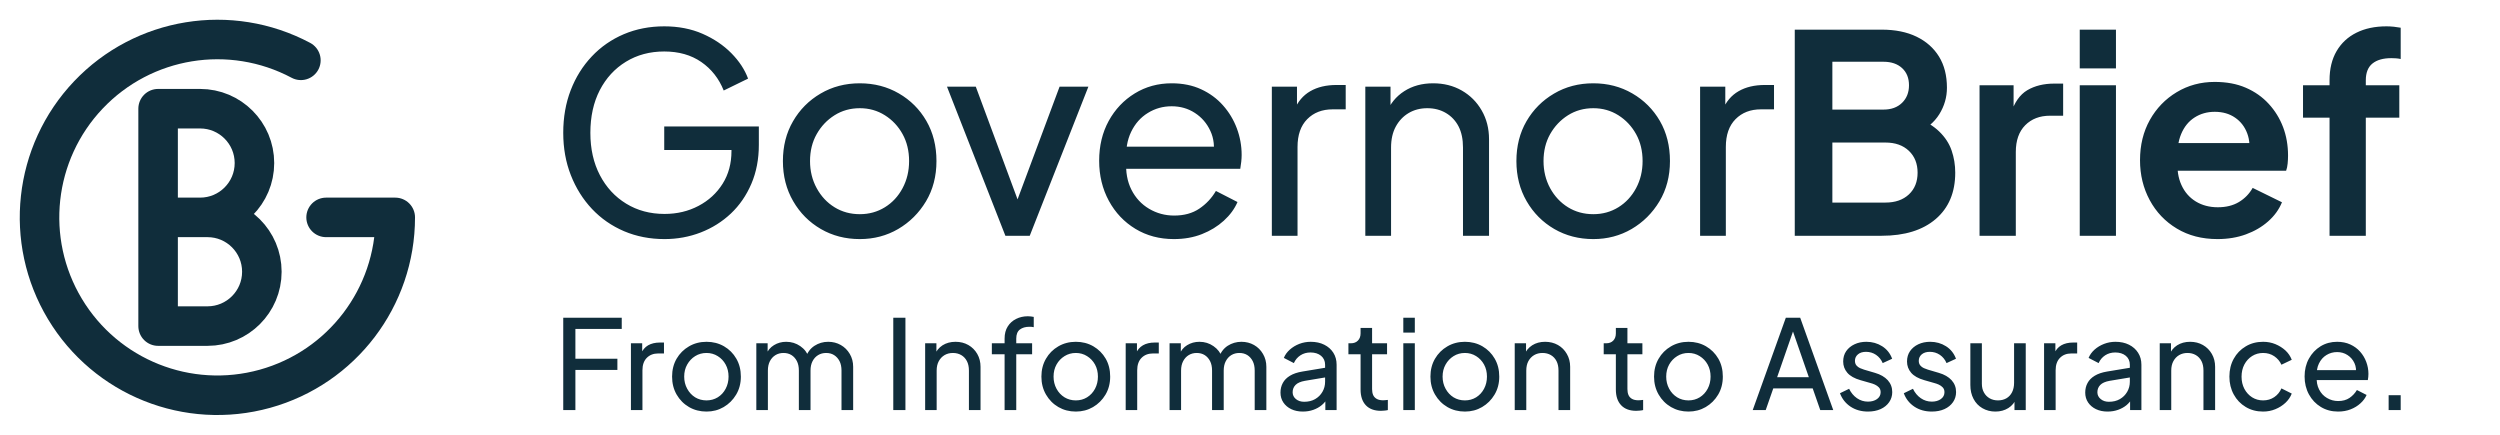
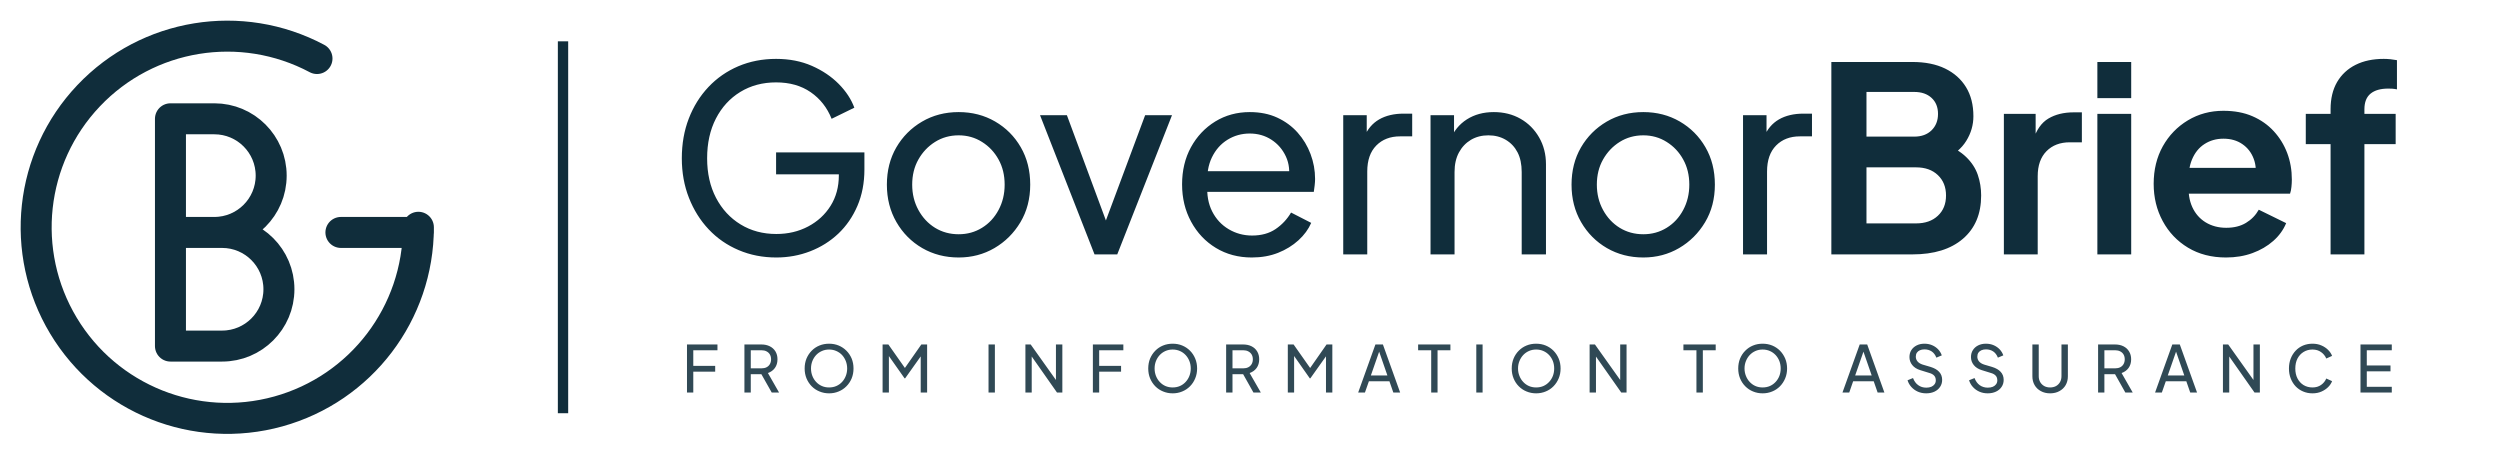
- <svg xmlns="http://www.w3.org/2000/svg" role="img" aria-label="GovernorBrief. From Information to Assurance." width="506" height="88" viewBox="0 0 506 88">
+ <svg xmlns="http://www.w3.org/2000/svg" role="img" aria-label="GovernorBrief. From Information to Assurance." width="484" height="88" viewBox="0 0 484 88">
  <g transform="translate(4 4)">
    <g transform="translate(-10 -10)">
-       <path d="M66.90,18.21 A36,36 0 1 0 86,50 L72,50" stroke="#102d3b" fill="none" stroke-width="8" stroke-linecap="round" stroke-linejoin="round" />
-       <path d="M38,28 V72 M38,28 H46.5 a11,11 0 0 1 0,22 H38 M46.5,50.0 H48 a11,11 0 0 1 0,22 H38" stroke="#102d3b" fill="none" stroke-width="8" stroke-linecap="round" stroke-linejoin="round" />
+       <path d="M67.37,17.33 A37,37 0 1 0 87,50 L87,51 L72,51" stroke="#102d3b" fill="none" stroke-width="6" stroke-linecap="round" stroke-linejoin="round" />
+       <path d="M39,29 V73 M39,29 H47.5 a11,11 0 0 1 0,22 H39 M47.5,51.0 H49 a11,11 0 0 1 0,22 H39" stroke="#102d3b" fill="none" stroke-width="6" stroke-linecap="round" stroke-linejoin="round" />
    </g>
-     <path d="M130.5 44.39Q126.07 44.39 122.32 42.8Q118.57 41.2 115.82 38.29Q113.08 35.38 111.54 31.46Q110 27.54 110 22.89Q110 18.18 111.51 14.26Q113.02 10.34 115.77 7.43Q118.51 4.52 122.26 2.92Q126.02 1.33 130.44 1.33Q134.75 1.33 138.2 2.84Q141.64 4.35 144.02 6.76Q146.4 9.17 147.41 11.91L142.48 14.32Q141.02 10.68 137.94 8.55Q134.86 6.42 130.44 6.42Q126.07 6.42 122.68 8.5Q119.3 10.57 117.39 14.26Q115.49 17.96 115.49 22.89Q115.49 27.76 117.42 31.46Q119.35 35.15 122.74 37.22Q126.13 39.3 130.5 39.3Q134.3 39.3 137.38 37.67Q140.46 36.05 142.26 33.19Q144.05 30.34 144.05 26.58V24.01L146.57 26.36H130.44V21.6H149.59V25.3Q149.59 29.66 148.08 33.19Q146.57 36.72 143.94 39.21Q141.3 41.7 137.83 43.05Q134.36 44.39 130.5 44.39ZM170.03 44.39Q165.66 44.39 162.14 42.35Q158.61 40.3 156.54 36.72Q154.46 33.14 154.46 28.6Q154.46 24.06 156.51 20.54Q158.55 17.01 162.08 14.94Q165.61 12.86 170.03 12.86Q174.4 12.86 177.93 14.91Q181.46 16.95 183.5 20.48Q185.54 24.01 185.54 28.6Q185.54 33.19 183.42 36.75Q181.29 40.3 177.79 42.35Q174.29 44.39 170.03 44.39ZM170.03 39.35Q172.83 39.35 175.1 37.95Q177.37 36.55 178.68 34.09Q180 31.62 180 28.6Q180 25.52 178.68 23.14Q177.37 20.76 175.1 19.33Q172.83 17.9 170.03 17.9Q167.18 17.9 164.91 19.33Q162.64 20.76 161.3 23.14Q159.95 25.52 159.95 28.6Q159.95 31.62 161.3 34.09Q162.64 36.55 164.91 37.95Q167.18 39.35 170.03 39.35ZM199.49 43.72 187.67 13.54H193.5L202.96 39.07H200.94L210.46 13.54H216.29L204.42 43.72ZM233.59 44.39Q229.22 44.39 225.81 42.32Q222.39 40.25 220.43 36.64Q218.47 33.02 218.47 28.54Q218.47 24.01 220.4 20.48Q222.34 16.95 225.67 14.91Q229 12.86 233.14 12.86Q236.5 12.86 239.11 14.07Q241.71 15.27 243.53 17.32Q245.35 19.36 246.33 21.96Q247.31 24.57 247.31 27.37Q247.31 27.98 247.23 28.74Q247.14 29.5 247.03 30.17H222.28V25.69H244.01L241.54 27.7Q242.05 24.79 240.98 22.5Q239.92 20.2 237.85 18.86Q235.78 17.51 233.14 17.51Q230.51 17.51 228.33 18.86Q226.14 20.2 224.94 22.69Q223.74 25.18 223.96 28.6Q223.74 31.9 225 34.4Q226.26 36.89 228.58 38.26Q230.9 39.63 233.65 39.63Q236.67 39.63 238.74 38.23Q240.82 36.83 242.1 34.65L246.47 36.89Q245.58 38.96 243.7 40.67Q241.82 42.38 239.28 43.38Q236.73 44.39 233.59 44.39ZM253.42 43.72V13.54H258.51V19.08L257.95 18.3Q259.02 15.72 261.2 14.46Q263.38 13.2 266.52 13.2H268.37V18.13H265.74Q262.54 18.13 260.58 20.12Q258.62 22.1 258.62 25.74V43.72ZM272.34 43.72V13.54H277.44V19.42L276.6 18.91Q277.72 16.06 280.21 14.46Q282.7 12.86 286.06 12.86Q289.31 12.86 291.86 14.32Q294.41 15.78 295.89 18.35Q297.38 20.93 297.38 24.18V43.72H292.11V25.86Q292.11 23.34 291.22 21.6Q290.32 19.86 288.67 18.88Q287.02 17.9 284.89 17.9Q282.76 17.9 281.11 18.88Q279.46 19.86 278.5 21.63Q277.55 23.39 277.55 25.86V43.72ZM318.49 44.39Q314.12 44.39 310.59 42.35Q307.06 40.3 304.99 36.72Q302.92 33.14 302.92 28.6Q302.92 24.06 304.96 20.54Q307.01 17.01 310.54 14.94Q314.06 12.86 318.49 12.86Q322.86 12.86 326.38 14.91Q329.91 16.95 331.96 20.48Q334 24.01 334 28.6Q334 33.19 331.87 36.75Q329.74 40.3 326.24 42.35Q322.74 44.39 318.49 44.39ZM318.49 39.35Q321.29 39.35 323.56 37.95Q325.82 36.55 327.14 34.09Q328.46 31.62 328.46 28.6Q328.46 25.52 327.14 23.14Q325.82 20.76 323.56 19.33Q321.29 17.9 318.49 17.9Q315.63 17.9 313.36 19.33Q311.1 20.76 309.75 23.14Q308.41 25.52 308.41 28.6Q308.41 31.62 309.75 34.09Q311.1 36.55 313.36 37.95Q315.63 39.35 318.49 39.35ZM340.1 43.72V13.54H345.2V19.08L344.64 18.3Q345.7 15.72 347.89 14.46Q350.07 13.2 353.21 13.2H355.06V18.13H352.42Q349.23 18.13 347.27 20.12Q345.31 22.1 345.31 25.74V43.72ZM359.26 43.72V2H376.84Q380.98 2 383.92 3.43Q386.86 4.86 388.46 7.46Q390.06 10.06 390.06 13.76Q390.06 16.62 388.52 19.11Q386.98 21.6 383.62 23.22V19.7Q386.7 20.87 388.49 22.61Q390.28 24.34 391.01 26.47Q391.74 28.6 391.74 30.95Q391.74 36.94 387.79 40.33Q383.84 43.72 376.84 43.72ZM366.87 37H377.62Q380.59 37 382.36 35.35Q384.12 33.7 384.12 30.95Q384.12 28.21 382.36 26.53Q380.59 24.85 377.62 24.85H366.87ZM366.87 18.18H377.23Q379.58 18.18 380.98 16.81Q382.38 15.44 382.38 13.26Q382.38 11.07 380.98 9.78Q379.58 8.5 377.23 8.5H366.87ZM396.66 43.72V13.26H403.55V20.03L402.99 19.02Q404.06 15.61 406.32 14.26Q408.59 12.92 411.78 12.92H413.58V19.42H410.94Q407.81 19.42 405.9 21.35Q404 23.28 404 26.75V43.72ZM416.94 43.72V13.26H424.27V43.72ZM416.94 9.84V2H424.27V9.84ZM444.82 44.39Q440.12 44.39 436.59 42.26Q433.06 40.14 431.1 36.5Q429.14 32.86 429.14 28.43Q429.14 23.84 431.13 20.28Q433.12 16.73 436.56 14.66Q440.01 12.58 444.26 12.58Q447.85 12.58 450.56 13.76Q453.28 14.94 455.18 17.01Q457.09 19.08 458.1 21.74Q459.1 24.4 459.1 27.48Q459.1 28.26 459.02 29.1Q458.94 29.94 458.71 30.56H435.19V24.96H454.57L451.1 27.59Q451.6 25.02 450.84 23Q450.09 20.98 448.38 19.81Q446.67 18.63 444.26 18.63Q441.97 18.63 440.18 19.78Q438.38 20.93 437.46 23.14Q436.54 25.35 436.76 28.49Q436.54 31.29 437.52 33.44Q438.5 35.6 440.43 36.78Q442.36 37.95 444.88 37.95Q447.4 37.95 449.16 36.89Q450.93 35.82 451.94 34.03L457.87 36.94Q456.98 39.13 455.07 40.81Q453.17 42.49 450.56 43.44Q447.96 44.39 444.82 44.39ZM467.5 43.72V19.81H462.13V13.26H467.5V12.25Q467.5 8.78 468.93 6.34Q470.36 3.9 472.94 2.62Q475.51 1.33 479.04 1.33Q479.71 1.33 480.52 1.41Q481.34 1.5 481.9 1.61V7.94Q481.34 7.82 480.86 7.8Q480.38 7.77 479.99 7.77Q477.53 7.77 476.18 8.86Q474.84 9.95 474.84 12.25V13.26H481.62V19.81H474.84V43.72ZM110 79V60.31H121.84V62.57H112.46V68.61H120.96V70.87H112.46V79ZM123.7 79V65.48H125.98V67.96L125.73 67.61Q126.21 66.46 127.18 65.89Q128.16 65.33 129.57 65.33H130.39V67.54H129.22Q127.79 67.54 126.91 68.43Q126.03 69.32 126.03 70.95V79ZM139 79.3Q137.04 79.3 135.46 78.39Q133.88 77.47 132.95 75.86Q132.03 74.26 132.03 72.23Q132.03 70.19 132.94 68.61Q133.86 67.03 135.44 66.11Q137.02 65.18 139 65.18Q140.96 65.18 142.54 66.09Q144.12 67.01 145.03 68.59Q145.95 70.17 145.95 72.23Q145.95 74.28 144.99 75.88Q144.04 77.47 142.47 78.39Q140.91 79.3 139 79.3ZM139 77.04Q140.25 77.04 141.27 76.42Q142.29 75.79 142.87 74.69Q143.46 73.58 143.46 72.23Q143.46 70.85 142.87 69.78Q142.29 68.71 141.27 68.08Q140.25 67.44 139 67.44Q137.72 67.44 136.7 68.08Q135.69 68.71 135.09 69.78Q134.48 70.85 134.48 72.23Q134.48 73.58 135.09 74.69Q135.69 75.79 136.7 76.42Q137.72 77.04 139 77.04ZM149.08 79V65.48H151.37V68.24L151.04 67.81Q151.54 66.53 152.65 65.86Q153.75 65.18 155.13 65.18Q156.71 65.18 157.98 66.06Q159.24 66.93 159.72 68.36L159.07 68.39Q159.59 66.81 160.85 65.99Q162.1 65.18 163.63 65.18Q165.04 65.18 166.18 65.83Q167.32 66.48 168 67.64Q168.68 68.79 168.68 70.25V79H166.32V71Q166.32 69.87 165.92 69.09Q165.51 68.31 164.82 67.87Q164.14 67.44 163.21 67.44Q162.3 67.44 161.59 67.87Q160.87 68.31 160.46 69.1Q160.05 69.89 160.05 71V79H157.69V71Q157.69 69.87 157.29 69.09Q156.89 68.31 156.2 67.87Q155.51 67.44 154.58 67.44Q153.67 67.44 152.96 67.87Q152.24 68.31 151.83 69.1Q151.42 69.89 151.42 71V79ZM176.8 79V60.31H179.26V79ZM183.25 79V65.48H185.53V68.11L185.16 67.89Q185.66 66.61 186.77 65.89Q187.89 65.18 189.4 65.18Q190.85 65.18 191.99 65.83Q193.13 66.48 193.8 67.64Q194.46 68.79 194.46 70.25V79H192.11V71Q192.11 69.87 191.7 69.09Q191.3 68.31 190.56 67.87Q189.82 67.44 188.87 67.44Q187.92 67.44 187.18 67.87Q186.44 68.31 186.01 69.1Q185.58 69.89 185.58 71V79ZM199.33 79V67.71H196.75V65.48H199.33V64.53Q199.33 63.07 199.97 62.07Q200.61 61.06 201.68 60.54Q202.74 60.01 204.05 60.01Q204.32 60.01 204.66 60.05Q205 60.09 205.23 60.14V62.22Q205.02 62.17 204.75 62.15Q204.47 62.14 204.32 62.14Q203.17 62.14 202.43 62.69Q201.69 63.25 201.69 64.53V65.48H204.9V67.71H201.69V79ZM213.75 79.3Q211.8 79.3 210.22 78.39Q208.64 77.47 207.71 75.86Q206.78 74.26 206.78 72.23Q206.78 70.19 207.7 68.61Q208.61 67.03 210.19 66.11Q211.77 65.18 213.75 65.18Q215.71 65.18 217.29 66.09Q218.87 67.01 219.79 68.59Q220.7 70.17 220.7 72.23Q220.7 74.28 219.75 75.88Q218.8 77.47 217.23 78.39Q215.66 79.3 213.75 79.3ZM213.75 77.04Q215.01 77.04 216.02 76.42Q217.04 75.79 217.63 74.69Q218.22 73.58 218.22 72.23Q218.22 70.85 217.63 69.78Q217.04 68.71 216.02 68.08Q215.01 67.44 213.75 67.44Q212.48 67.44 211.46 68.08Q210.44 68.71 209.84 69.78Q209.24 70.85 209.24 72.23Q209.24 73.58 209.84 74.69Q210.44 75.79 211.46 76.42Q212.48 77.04 213.75 77.04ZM223.84 79V65.48H226.12V67.96L225.87 67.61Q226.35 66.46 227.33 65.89Q228.3 65.33 229.71 65.33H230.54V67.54H229.36Q227.93 67.54 227.05 68.43Q226.17 69.32 226.17 70.95V79ZM232.72 79V65.48H235V68.24L234.68 67.81Q235.18 66.53 236.28 65.86Q237.39 65.18 238.77 65.18Q240.35 65.18 241.61 66.06Q242.88 66.93 243.36 68.36L242.7 68.39Q243.23 66.81 244.48 65.99Q245.74 65.18 247.27 65.18Q248.67 65.18 249.82 65.83Q250.96 66.48 251.63 67.64Q252.31 68.79 252.31 70.25V79H249.95V71Q249.95 69.87 249.55 69.09Q249.15 68.31 248.46 67.87Q247.77 67.44 246.84 67.44Q245.94 67.44 245.22 67.87Q244.51 68.31 244.1 69.1Q243.68 69.89 243.68 71V79H241.32V71Q241.32 69.87 240.92 69.09Q240.52 68.31 239.83 67.87Q239.14 67.44 238.21 67.44Q237.31 67.44 236.6 67.87Q235.88 68.31 235.47 69.1Q235.05 69.89 235.05 71V79ZM259.69 79.3Q258.36 79.3 257.34 78.81Q256.33 78.32 255.75 77.46Q255.17 76.59 255.17 75.46Q255.17 74.38 255.64 73.52Q256.1 72.65 257.09 72.05Q258.08 71.45 259.59 71.2L264.6 70.37V72.33L260.11 73.08Q258.81 73.31 258.22 73.91Q257.63 74.51 257.63 75.39Q257.63 76.22 258.29 76.77Q258.96 77.32 259.96 77.32Q261.24 77.32 262.18 76.78Q263.12 76.24 263.66 75.31Q264.2 74.38 264.2 73.26V69.82Q264.2 68.71 263.39 68.02Q262.57 67.34 261.24 67.34Q260.09 67.34 259.2 67.92Q258.31 68.51 257.88 69.49L255.85 68.44Q256.22 67.51 257.05 66.77Q257.88 66.03 258.98 65.6Q260.09 65.18 261.29 65.18Q262.85 65.18 264.03 65.77Q265.21 66.36 265.87 67.4Q266.53 68.44 266.53 69.82V79H264.25V76.44L264.68 76.59Q264.25 77.39 263.52 78Q262.8 78.6 261.82 78.95Q260.84 79.3 259.69 79.3ZM275.49 79.15Q273.51 79.15 272.44 78.02Q271.38 76.89 271.38 74.84V67.71H268.92V65.48H269.42Q270.32 65.48 270.85 64.93Q271.38 64.38 271.38 63.47V62.37H273.71V65.48H276.74V67.71H273.71V74.76Q273.71 75.44 273.92 75.94Q274.14 76.44 274.64 76.73Q275.14 77.02 275.97 77.02Q276.14 77.02 276.41 76.99Q276.67 76.97 276.9 76.94V79Q276.57 79.08 276.17 79.11Q275.77 79.15 275.49 79.15ZM280.03 79V65.48H282.36V79ZM280.03 63.32V60.31H282.36V63.32ZM292.5 79.3Q290.54 79.3 288.96 78.39Q287.38 77.47 286.45 75.86Q285.52 74.26 285.52 72.23Q285.52 70.19 286.44 68.61Q287.36 67.03 288.94 66.11Q290.52 65.18 292.5 65.18Q294.46 65.18 296.04 66.09Q297.62 67.01 298.53 68.59Q299.45 70.17 299.45 72.23Q299.45 74.28 298.49 75.88Q297.54 77.47 295.97 78.39Q294.41 79.3 292.5 79.3ZM292.5 77.04Q293.75 77.04 294.77 76.42Q295.78 75.79 296.37 74.69Q296.96 73.58 296.96 72.23Q296.96 70.85 296.37 69.78Q295.78 68.71 294.77 68.08Q293.75 67.44 292.5 67.44Q291.22 67.44 290.2 68.08Q289.19 68.71 288.59 69.78Q287.98 70.85 287.98 72.23Q287.98 73.58 288.59 74.69Q289.19 75.79 290.2 76.42Q291.22 77.04 292.5 77.04ZM302.58 79V65.48H304.87V68.11L304.49 67.89Q304.99 66.61 306.11 65.89Q307.22 65.18 308.73 65.18Q310.18 65.18 311.33 65.83Q312.47 66.48 313.13 67.64Q313.8 68.79 313.8 70.25V79H311.44V71Q311.44 69.87 311.04 69.09Q310.64 68.31 309.9 67.87Q309.16 67.44 308.2 67.44Q307.25 67.44 306.51 67.87Q305.77 68.31 305.34 69.1Q304.92 69.89 304.92 71V79ZM327.17 79.15Q325.19 79.15 324.12 78.02Q323.05 76.89 323.05 74.84V67.71H320.59V65.48H321.1Q322 65.48 322.53 64.93Q323.05 64.38 323.05 63.47V62.37H325.39V65.48H328.42V67.71H325.39V74.76Q325.39 75.44 325.6 75.94Q325.81 76.44 326.31 76.73Q326.82 77.02 327.64 77.02Q327.82 77.02 328.08 76.99Q328.35 76.97 328.57 76.94V79Q328.25 79.08 327.84 79.11Q327.44 79.15 327.17 79.15ZM337.75 79.3Q335.8 79.3 334.22 78.39Q332.64 77.47 331.71 75.86Q330.78 74.26 330.78 72.23Q330.78 70.19 331.7 68.61Q332.61 67.03 334.19 66.11Q335.77 65.18 337.75 65.18Q339.71 65.18 341.29 66.09Q342.87 67.01 343.79 68.59Q344.7 70.17 344.7 72.23Q344.7 74.28 343.75 75.88Q342.8 77.47 341.23 78.39Q339.66 79.3 337.75 79.3ZM337.75 77.04Q339.01 77.04 340.02 76.42Q341.04 75.79 341.63 74.69Q342.22 73.58 342.22 72.23Q342.22 70.85 341.63 69.78Q341.04 68.71 340.02 68.08Q339.01 67.44 337.75 67.44Q336.47 67.44 335.46 68.08Q334.44 68.71 333.84 69.78Q333.24 70.85 333.24 72.23Q333.24 73.58 333.84 74.69Q334.44 75.79 335.46 76.42Q336.47 77.04 337.75 77.04ZM350.75 79 357.45 60.31H360.36L367.05 79H364.42L362.89 74.61H354.91L353.38 79ZM355.69 72.35H362.11L358.55 62.09H359.25ZM374.08 79.3Q372.05 79.3 370.54 78.3Q369.04 77.29 368.41 75.59L370.26 74.69Q370.84 75.89 371.84 76.59Q372.85 77.29 374.08 77.29Q375.18 77.29 375.91 76.77Q376.64 76.24 376.64 75.39Q376.64 74.79 376.3 74.42Q375.96 74.06 375.48 73.84Q375.01 73.63 374.6 73.53L372.57 72.95Q370.74 72.43 369.9 71.45Q369.06 70.47 369.06 69.17Q369.06 67.96 369.67 67.07Q370.29 66.18 371.36 65.68Q372.42 65.18 373.75 65.18Q375.53 65.18 376.95 66.08Q378.37 66.98 378.97 68.61L377.06 69.49Q376.61 68.44 375.71 67.82Q374.81 67.21 373.68 67.21Q372.65 67.21 372.05 67.72Q371.44 68.24 371.44 69.02Q371.44 69.59 371.74 69.96Q372.05 70.32 372.47 70.51Q372.9 70.7 373.3 70.82L375.51 71.47Q377.16 71.95 378.08 72.95Q378.99 73.96 378.99 75.36Q378.99 76.49 378.37 77.39Q377.74 78.3 376.64 78.8Q375.53 79.3 374.08 79.3ZM387 79.3Q384.96 79.3 383.46 78.3Q381.95 77.29 381.33 75.59L383.18 74.69Q383.76 75.89 384.76 76.59Q385.77 77.29 387 77.29Q388.1 77.29 388.83 76.77Q389.56 76.24 389.56 75.39Q389.56 74.79 389.22 74.42Q388.88 74.06 388.4 73.84Q387.92 73.63 387.52 73.53L385.49 72.95Q383.66 72.43 382.82 71.45Q381.98 70.47 381.98 69.17Q381.98 67.96 382.59 67.07Q383.21 66.18 384.27 65.68Q385.34 65.18 386.67 65.18Q388.45 65.18 389.87 66.08Q391.29 66.98 391.89 68.61L389.98 69.49Q389.53 68.44 388.63 67.82Q387.72 67.21 386.6 67.21Q385.57 67.21 384.96 67.72Q384.36 68.24 384.36 69.02Q384.36 69.59 384.66 69.96Q384.96 70.32 385.39 70.51Q385.82 70.7 386.22 70.82L388.43 71.47Q390.08 71.95 391 72.95Q391.91 73.96 391.91 75.36Q391.91 76.49 391.29 77.39Q390.66 78.3 389.56 78.8Q388.45 79.3 387 79.3ZM399.87 79.3Q398.41 79.3 397.24 78.62Q396.08 77.95 395.44 76.73Q394.8 75.51 394.8 73.93V65.48H397.13V73.68Q397.13 74.69 397.55 75.44Q397.96 76.19 398.7 76.62Q399.44 77.04 400.39 77.04Q401.35 77.04 402.09 76.62Q402.83 76.19 403.24 75.39Q403.65 74.58 403.65 73.48V65.48H406.01V79H403.73V76.37L404.11 76.59Q403.63 77.87 402.49 78.59Q401.35 79.3 399.87 79.3ZM409.72 79V65.48H412.01V67.96L411.76 67.61Q412.23 66.46 413.21 65.89Q414.19 65.33 415.59 65.33H416.42V67.54H415.24Q413.81 67.54 412.94 68.43Q412.06 69.32 412.06 70.95V79ZM422.57 79.3Q421.24 79.3 420.22 78.81Q419.21 78.32 418.63 77.46Q418.05 76.59 418.05 75.46Q418.05 74.38 418.52 73.52Q418.98 72.65 419.97 72.05Q420.96 71.45 422.47 71.2L427.49 70.37V72.33L422.99 73.08Q421.69 73.31 421.1 73.91Q420.51 74.51 420.51 75.39Q420.51 76.22 421.18 76.77Q421.84 77.32 422.84 77.32Q424.12 77.32 425.06 76.78Q426 76.24 426.54 75.31Q427.08 74.38 427.08 73.26V69.82Q427.08 68.71 426.27 68.02Q425.45 67.34 424.12 67.34Q422.97 67.34 422.08 67.92Q421.19 68.51 420.76 69.49L418.73 68.44Q419.11 67.51 419.93 66.77Q420.76 66.03 421.87 65.6Q422.97 65.18 424.17 65.18Q425.73 65.18 426.91 65.77Q428.09 66.36 428.75 67.4Q429.42 68.44 429.42 69.82V79H427.13V76.44L427.56 76.59Q427.13 77.39 426.41 78Q425.68 78.6 424.7 78.95Q423.72 79.3 422.57 79.3ZM433.13 79V65.48H435.41V68.11L435.04 67.89Q435.54 66.61 436.65 65.89Q437.77 65.18 439.28 65.18Q440.73 65.18 441.87 65.83Q443.01 66.48 443.68 67.64Q444.34 68.79 444.34 70.25V79H441.98V71Q441.98 69.87 441.58 69.09Q441.18 68.31 440.44 67.87Q439.7 67.44 438.75 67.44Q437.8 67.44 437.06 67.87Q436.32 68.31 435.89 69.1Q435.46 69.89 435.46 71V79ZM454.05 79.3Q452.07 79.3 450.53 78.37Q448.98 77.44 448.11 75.84Q447.23 74.23 447.23 72.23Q447.23 70.19 448.11 68.61Q448.98 67.03 450.53 66.11Q452.07 65.18 454.05 65.18Q455.38 65.18 456.53 65.65Q457.69 66.13 458.57 66.93Q459.44 67.74 459.85 68.82L457.76 69.82Q457.29 68.77 456.31 68.1Q455.33 67.44 454.05 67.44Q452.82 67.44 451.83 68.06Q450.84 68.69 450.26 69.77Q449.69 70.85 449.69 72.25Q449.69 73.61 450.26 74.7Q450.84 75.79 451.83 76.42Q452.82 77.04 454.05 77.04Q455.33 77.04 456.31 76.38Q457.29 75.71 457.76 74.61L459.85 75.66Q459.44 76.72 458.57 77.53Q457.69 78.35 456.53 78.82Q455.38 79.3 454.05 79.3ZM469.23 79.3Q467.27 79.3 465.74 78.37Q464.21 77.44 463.33 75.83Q462.45 74.21 462.45 72.2Q462.45 70.17 463.32 68.59Q464.19 67.01 465.68 66.09Q467.17 65.18 469.03 65.18Q470.53 65.18 471.7 65.72Q472.87 66.26 473.68 67.17Q474.5 68.09 474.93 69.25Q475.37 70.42 475.37 71.67Q475.37 71.95 475.34 72.29Q475.3 72.63 475.25 72.93H464.16V70.92H473.89L472.79 71.83Q473.02 70.52 472.54 69.49Q472.06 68.46 471.13 67.86Q470.21 67.26 469.03 67.26Q467.85 67.26 466.87 67.86Q465.89 68.46 465.35 69.58Q464.81 70.7 464.91 72.23Q464.81 73.71 465.38 74.82Q465.94 75.94 466.98 76.55Q468.02 77.17 469.25 77.17Q470.61 77.17 471.54 76.54Q472.46 75.91 473.04 74.94L475 75.94Q474.6 76.87 473.76 77.63Q472.92 78.4 471.77 78.85Q470.63 79.3 469.23 79.3ZM479.46 79V75.99H481.9V79Z" fill="#102d3b" />
+     <path d="M105,4 V76" stroke="#102d3b" stroke-width="2" fill="none" />
+     <path d="M146.3 45.85Q142.35 45.85 139 44.42Q135.65 43 133.2 40.4Q130.75 37.8 129.38 34.3Q128 30.8 128 26.65Q128 22.45 129.35 18.95Q130.7 15.45 133.15 12.85Q135.6 10.25 138.95 8.82Q142.3 7.4 146.25 7.4Q150.1 7.4 153.18 8.75Q156.25 10.1 158.38 12.25Q160.5 14.4 161.4 16.85L157 19Q155.7 15.75 152.95 13.85Q150.2 11.95 146.25 11.95Q142.35 11.95 139.32 13.8Q136.3 15.65 134.6 18.95Q132.9 22.25 132.9 26.65Q132.9 31 134.62 34.3Q136.35 37.6 139.38 39.45Q142.4 41.3 146.3 41.3Q149.7 41.3 152.45 39.85Q155.2 38.4 156.8 35.85Q158.4 33.3 158.4 29.95V27.65L160.65 29.75H146.25V25.5H163.35V28.8Q163.35 32.7 162 35.85Q160.65 39 158.3 41.23Q155.95 43.45 152.85 44.65Q149.75 45.85 146.3 45.85ZM181.6 45.85Q177.7 45.85 174.55 44.03Q171.4 42.2 169.55 39Q167.7 35.8 167.7 31.75Q167.7 27.7 169.52 24.55Q171.35 21.4 174.5 19.55Q177.65 17.7 181.6 17.7Q185.5 17.7 188.65 19.52Q191.8 21.35 193.62 24.5Q195.45 27.65 195.45 31.75Q195.45 35.85 193.55 39.03Q191.65 42.2 188.52 44.03Q185.4 45.85 181.6 45.85ZM181.6 41.35Q184.1 41.35 186.12 40.1Q188.15 38.85 189.32 36.65Q190.5 34.45 190.5 31.75Q190.5 29 189.32 26.88Q188.15 24.75 186.12 23.48Q184.1 22.2 181.6 22.2Q179.05 22.2 177.02 23.48Q175 24.75 173.8 26.88Q172.6 29 172.6 31.75Q172.6 34.45 173.8 36.65Q175 38.85 177.02 40.1Q179.05 41.35 181.6 41.35ZM207.9 45.25 197.35 18.3H202.55L211 41.1H209.2L217.7 18.3H222.9L212.3 45.25ZM238.35 45.85Q234.45 45.85 231.4 44Q228.35 42.15 226.6 38.92Q224.85 35.7 224.85 31.7Q224.85 27.65 226.57 24.5Q228.3 21.35 231.27 19.52Q234.25 17.7 237.95 17.7Q240.95 17.7 243.27 18.77Q245.6 19.85 247.22 21.67Q248.85 23.5 249.72 25.82Q250.6 28.15 250.6 30.65Q250.6 31.2 250.52 31.88Q250.45 32.55 250.35 33.15H228.25V29.15H247.65L245.45 30.95Q245.9 28.35 244.95 26.3Q244 24.25 242.15 23.05Q240.3 21.85 237.95 21.85Q235.6 21.85 233.65 23.05Q231.7 24.25 230.62 26.48Q229.55 28.7 229.75 31.75Q229.55 34.7 230.67 36.92Q231.8 39.15 233.88 40.38Q235.95 41.6 238.4 41.6Q241.1 41.6 242.95 40.35Q244.8 39.1 245.95 37.15L249.85 39.15Q249.05 41 247.38 42.52Q245.7 44.05 243.43 44.95Q241.15 45.85 238.35 45.85ZM256.05 45.25V18.3H260.6V23.25L260.1 22.55Q261.05 20.25 263 19.12Q264.95 18 267.75 18H269.4V22.4H267.05Q264.2 22.4 262.45 24.17Q260.7 25.95 260.7 29.2V45.25ZM272.95 45.25V18.3H277.5V23.55L276.75 23.1Q277.75 20.55 279.97 19.12Q282.2 17.7 285.2 17.7Q288.1 17.7 290.38 19Q292.65 20.3 293.97 22.6Q295.3 24.9 295.3 27.8V45.25H290.6V29.3Q290.6 27.05 289.8 25.5Q289 23.95 287.52 23.07Q286.05 22.2 284.15 22.2Q282.25 22.2 280.77 23.07Q279.3 23.95 278.45 25.52Q277.6 27.1 277.6 29.3V45.25ZM314.15 45.85Q310.25 45.85 307.1 44.03Q303.95 42.2 302.1 39Q300.25 35.8 300.25 31.75Q300.25 27.7 302.07 24.55Q303.9 21.4 307.05 19.55Q310.2 17.7 314.15 17.7Q318.05 17.7 321.2 19.52Q324.35 21.35 326.17 24.5Q328 27.65 328 31.75Q328 35.85 326.1 39.03Q324.2 42.2 321.07 44.03Q317.95 45.85 314.15 45.85ZM314.15 41.35Q316.65 41.35 318.67 40.1Q320.7 38.85 321.87 36.65Q323.05 34.45 323.05 31.75Q323.05 29 321.87 26.88Q320.7 24.75 318.67 23.48Q316.65 22.2 314.15 22.2Q311.6 22.2 309.57 23.48Q307.55 24.75 306.35 26.88Q305.15 29 305.15 31.75Q305.15 34.45 306.35 36.65Q307.55 38.85 309.57 40.1Q311.6 41.35 314.15 41.35ZM333.45 45.25V18.3H338V23.25L337.5 22.55Q338.45 20.25 340.4 19.12Q342.35 18 345.15 18H346.8V22.4H344.45Q341.6 22.4 339.85 24.17Q338.1 25.95 338.1 29.2V45.25ZM350.55 45.25V8H366.25Q369.95 8 372.57 9.27Q375.2 10.55 376.62 12.87Q378.05 15.2 378.05 18.5Q378.05 21.05 376.67 23.27Q375.3 25.5 372.3 26.95V23.8Q375.05 24.85 376.65 26.4Q378.25 27.95 378.9 29.85Q379.55 31.75 379.55 33.85Q379.55 39.2 376.02 42.23Q372.5 45.25 366.25 45.25ZM357.35 39.25H366.95Q369.6 39.25 371.17 37.77Q372.75 36.3 372.75 33.85Q372.75 31.4 371.17 29.9Q369.6 28.4 366.95 28.4H357.35ZM357.35 22.45H366.6Q368.7 22.45 369.95 21.23Q371.2 20 371.2 18.05Q371.2 16.1 369.95 14.95Q368.7 13.8 366.6 13.8H357.35ZM383.95 45.25V18.05H390.1V24.1L389.6 23.2Q390.55 20.15 392.57 18.95Q394.6 17.75 397.45 17.75H399.05V23.55H396.7Q393.9 23.55 392.2 25.27Q390.5 27 390.5 30.1V45.25ZM402.05 45.25V18.05H408.6V45.25ZM402.05 15V8H408.6V15ZM426.95 45.85Q422.75 45.85 419.6 43.95Q416.45 42.05 414.7 38.8Q412.95 35.55 412.95 31.6Q412.95 27.5 414.72 24.32Q416.5 21.15 419.57 19.3Q422.65 17.45 426.45 17.45Q429.65 17.45 432.07 18.5Q434.5 19.55 436.2 21.4Q437.9 23.25 438.8 25.62Q439.7 28 439.7 30.75Q439.7 31.45 439.62 32.2Q439.55 32.95 439.35 33.5H418.35V28.5H435.65L432.55 30.85Q433 28.55 432.32 26.75Q431.65 24.95 430.12 23.9Q428.6 22.85 426.45 22.85Q424.4 22.85 422.8 23.88Q421.2 24.9 420.37 26.88Q419.55 28.85 419.75 31.65Q419.55 34.15 420.42 36.08Q421.3 38 423.02 39.05Q424.75 40.1 427 40.1Q429.25 40.1 430.82 39.15Q432.4 38.2 433.3 36.6L438.6 39.2Q437.8 41.15 436.1 42.65Q434.4 44.15 432.07 45Q429.75 45.85 426.95 45.85ZM447.2 45.25V23.9H442.4V18.05H447.2V17.15Q447.2 14.05 448.47 11.87Q449.75 9.7 452.05 8.55Q454.35 7.4 457.5 7.4Q458.1 7.4 458.82 7.47Q459.55 7.55 460.05 7.65V13.3Q459.55 13.2 459.12 13.17Q458.7 13.15 458.35 13.15Q456.15 13.15 454.95 14.12Q453.75 15.1 453.75 17.15V18.05H459.8V23.9H453.75V45.25Z" fill="#102d3b" />
+     <path d="M129 72V62.69H134.9V63.81H130.22V66.83H134.46V67.95H130.22V72ZM140.12 72V62.69H143.41Q144.33 62.69 145.03 63.04Q145.73 63.39 146.13 64.04Q146.52 64.69 146.52 65.56Q146.52 66.55 146.02 67.24Q145.52 67.92 144.67 68.22L146.83 72H145.41L143.13 67.96L143.95 68.44H141.35V72ZM141.35 67.31H143.45Q144 67.31 144.41 67.1Q144.82 66.89 145.05 66.49Q145.28 66.09 145.28 65.56Q145.28 65.03 145.05 64.63Q144.82 64.24 144.41 64.03Q144 63.81 143.45 63.81H141.35ZM156.51 72.15Q155.52 72.15 154.66 71.79Q153.79 71.44 153.15 70.79Q152.51 70.14 152.14 69.26Q151.78 68.38 151.78 67.34Q151.78 66.29 152.14 65.41Q152.51 64.54 153.15 63.89Q153.79 63.24 154.65 62.89Q155.51 62.54 156.51 62.54Q157.51 62.54 158.36 62.89Q159.22 63.25 159.86 63.89Q160.51 64.54 160.88 65.41Q161.24 66.29 161.24 67.34Q161.24 68.38 160.88 69.26Q160.51 70.14 159.86 70.79Q159.22 71.44 158.36 71.79Q157.51 72.15 156.51 72.15ZM156.51 71.01Q157.28 71.01 157.92 70.73Q158.56 70.45 159.03 69.94Q159.49 69.44 159.75 68.77Q160.01 68.1 160.01 67.34Q160.01 66.58 159.75 65.91Q159.49 65.25 159.03 64.74Q158.56 64.24 157.92 63.96Q157.28 63.67 156.51 63.67Q155.74 63.67 155.11 63.96Q154.47 64.24 154 64.74Q153.53 65.25 153.27 65.91Q153.01 66.58 153.01 67.34Q153.01 68.1 153.27 68.77Q153.53 69.44 154 69.94Q154.47 70.45 155.11 70.73Q155.74 71.01 156.51 71.01ZM166.87 72V62.69H167.99L171.48 67.65H170.9L174.37 62.69H175.49V72H174.25V64.24L174.69 64.38L171.23 69.25H171.13L167.7 64.38L168.09 64.24V72ZM187.38 72V62.69H188.61V72ZM194.52 72V62.69H195.54L200.89 70.21L200.43 70.26V62.69H201.67V72H200.64L195.32 64.42L195.74 64.38V72ZM207.58 72V62.69H213.48V63.81H208.8V66.83H213.04V67.95H208.8V72ZM223.03 72.15Q222.04 72.15 221.18 71.79Q220.31 71.44 219.67 70.79Q219.03 70.14 218.66 69.26Q218.3 68.38 218.3 67.34Q218.3 66.29 218.66 65.41Q219.03 64.54 219.67 63.89Q220.31 63.24 221.17 62.89Q222.03 62.54 223.03 62.54Q224.03 62.54 224.88 62.89Q225.74 63.25 226.38 63.89Q227.03 64.54 227.39 65.41Q227.76 66.29 227.76 67.34Q227.76 68.38 227.39 69.26Q227.03 70.14 226.38 70.79Q225.74 71.44 224.88 71.79Q224.03 72.15 223.03 72.15ZM223.03 71.01Q223.8 71.01 224.44 70.73Q225.08 70.45 225.54 69.94Q226.01 69.44 226.27 68.77Q226.53 68.1 226.53 67.34Q226.53 66.58 226.27 65.91Q226.01 65.25 225.54 64.74Q225.08 64.24 224.44 63.96Q223.8 63.67 223.03 63.67Q222.26 63.67 221.62 63.96Q220.99 64.24 220.52 64.74Q220.05 65.25 219.79 65.91Q219.53 66.58 219.53 67.34Q219.53 68.1 219.79 68.77Q220.05 69.44 220.52 69.94Q220.99 70.45 221.62 70.73Q222.26 71.01 223.03 71.01ZM233.38 72V62.69H236.67Q237.6 62.69 238.3 63.04Q239 63.39 239.39 64.04Q239.78 64.69 239.78 65.56Q239.78 66.55 239.28 67.24Q238.78 67.92 237.93 68.22L240.1 72H238.67L236.4 67.96L237.21 68.44H234.61V72ZM234.61 67.31H236.71Q237.26 67.31 237.67 67.1Q238.08 66.89 238.32 66.49Q238.55 66.09 238.55 65.56Q238.55 65.03 238.32 64.63Q238.08 64.24 237.67 64.03Q237.26 63.81 236.71 63.81H234.61ZM245.32 72V62.69H246.44L249.93 67.65H249.36L252.82 62.69H253.94V72H252.71V64.24L253.14 64.38L249.68 69.25H249.58L246.16 64.38L246.54 64.24V72ZM258.94 72 262.28 62.69H263.73L267.07 72H265.75L264.99 69.81H261.02L260.25 72ZM261.4 68.69H264.6L262.83 63.58H263.18ZM273.08 72V63.81H270.55V62.69H276.8V63.81H274.31V72ZM281.81 72V62.69H283.03V72ZM293.39 72.15Q292.41 72.15 291.54 71.79Q290.68 71.44 290.04 70.79Q289.39 70.14 289.03 69.26Q288.67 68.38 288.67 67.34Q288.67 66.29 289.03 65.41Q289.39 64.54 290.04 63.89Q290.68 63.24 291.54 62.89Q292.39 62.54 293.39 62.54Q294.39 62.54 295.25 62.89Q296.11 63.25 296.75 63.89Q297.39 64.54 297.76 65.41Q298.13 66.29 298.13 67.34Q298.13 68.38 297.76 69.26Q297.39 70.14 296.75 70.79Q296.11 71.44 295.25 71.79Q294.39 72.15 293.39 72.15ZM293.39 71.01Q294.17 71.01 294.81 70.73Q295.44 70.45 295.91 69.94Q296.38 69.44 296.64 68.77Q296.89 68.1 296.89 67.34Q296.89 66.58 296.64 65.91Q296.38 65.25 295.91 64.74Q295.44 64.24 294.81 63.96Q294.17 63.67 293.39 63.67Q292.63 63.67 291.99 63.96Q291.36 64.24 290.89 64.74Q290.42 65.25 290.16 65.91Q289.89 66.58 289.89 67.34Q289.89 68.1 290.16 68.77Q290.42 69.44 290.89 69.94Q291.36 70.45 291.99 70.73Q292.63 71.01 293.39 71.01ZM303.75 72V62.69H304.78L310.13 70.21L309.67 70.26V62.69H310.9V72H309.88L304.55 64.42L304.98 64.38V72ZM324.43 72V63.81H321.91V62.69H328.16V63.81H325.67V72ZM337.24 72.15Q336.26 72.15 335.39 71.79Q334.53 71.44 333.89 70.79Q333.24 70.14 332.88 69.26Q332.52 68.38 332.52 67.34Q332.52 66.29 332.88 65.41Q333.24 64.54 333.89 63.89Q334.53 63.24 335.39 62.89Q336.24 62.54 337.24 62.54Q338.24 62.54 339.1 62.89Q339.96 63.25 340.6 63.89Q341.24 64.54 341.61 65.41Q341.98 66.29 341.98 67.34Q341.98 68.38 341.61 69.26Q341.24 70.14 340.6 70.79Q339.96 71.44 339.1 71.79Q338.24 72.15 337.24 72.15ZM337.24 71.01Q338.02 71.01 338.66 70.73Q339.29 70.45 339.76 69.94Q340.23 69.44 340.49 68.77Q340.74 68.1 340.74 67.34Q340.74 66.58 340.49 65.91Q340.23 65.25 339.76 64.74Q339.29 64.24 338.66 63.96Q338.02 63.67 337.24 63.67Q336.48 63.67 335.84 63.96Q335.21 64.24 334.74 64.74Q334.27 65.25 334.01 65.91Q333.74 66.58 333.74 67.34Q333.74 68.1 334.01 68.77Q334.27 69.44 334.74 69.94Q335.21 70.45 335.84 70.73Q336.48 71.01 337.24 71.01ZM352.7 72 356.04 62.69H357.49L360.82 72H359.51L358.75 69.81H354.77L354.01 72ZM355.16 68.69H358.36L356.59 63.58H356.94ZM368.91 72.15Q368.02 72.15 367.28 71.82Q366.55 71.49 366.03 70.91Q365.52 70.34 365.3 69.62L366.36 69.19Q366.7 70.09 367.37 70.57Q368.03 71.05 368.93 71.05Q369.48 71.05 369.9 70.88Q370.31 70.7 370.54 70.38Q370.77 70.06 370.77 69.64Q370.77 69.05 370.44 68.71Q370.11 68.36 369.47 68.19L367.76 67.66Q366.75 67.35 366.21 66.67Q365.67 66 365.67 65.12Q365.67 64.36 366.04 63.78Q366.41 63.2 367.07 62.87Q367.72 62.54 368.56 62.54Q369.4 62.54 370.08 62.84Q370.76 63.14 371.23 63.64Q371.71 64.15 371.93 64.8L370.88 65.24Q370.58 64.45 369.98 64.04Q369.38 63.64 368.57 63.64Q368.07 63.64 367.69 63.81Q367.31 63.98 367.1 64.29Q366.9 64.61 366.9 65.05Q366.9 65.56 367.22 65.96Q367.55 66.36 368.21 66.58L369.77 67.04Q370.87 67.38 371.43 68Q372 68.62 372 69.55Q372 70.31 371.6 70.9Q371.21 71.49 370.52 71.82Q369.82 72.15 368.91 72.15ZM380.82 72.15Q379.93 72.15 379.19 71.82Q378.46 71.49 377.94 70.91Q377.43 70.34 377.21 69.62L378.27 69.19Q378.61 70.09 379.27 70.57Q379.94 71.05 380.84 71.05Q381.39 71.05 381.81 70.88Q382.22 70.7 382.45 70.38Q382.68 70.06 382.68 69.64Q382.68 69.05 382.35 68.71Q382.02 68.36 381.38 68.19L379.67 67.66Q378.66 67.35 378.12 66.67Q377.58 66 377.58 65.12Q377.58 64.36 377.95 63.78Q378.32 63.2 378.97 62.87Q379.63 62.54 380.47 62.54Q381.31 62.54 381.99 62.84Q382.67 63.14 383.14 63.64Q383.62 64.15 383.84 64.8L382.79 65.24Q382.49 64.45 381.89 64.04Q381.29 63.64 380.48 63.64Q379.98 63.64 379.6 63.81Q379.22 63.98 379.01 64.29Q378.81 64.61 378.81 65.05Q378.81 65.56 379.13 65.96Q379.46 66.36 380.12 66.58L381.68 67.04Q382.78 67.38 383.34 68Q383.91 68.62 383.91 69.55Q383.91 70.31 383.51 70.9Q383.12 71.49 382.42 71.82Q381.73 72.15 380.82 72.15ZM392.9 72.15Q391.89 72.15 391.11 71.72Q390.33 71.3 389.9 70.56Q389.47 69.81 389.47 68.86V62.69H390.7V68.84Q390.7 69.47 390.98 69.97Q391.27 70.46 391.76 70.74Q392.25 71.01 392.9 71.01Q393.55 71.01 394.05 70.74Q394.54 70.46 394.82 69.97Q395.1 69.47 395.1 68.84V62.69H396.34V68.86Q396.34 69.81 395.91 70.56Q395.48 71.3 394.7 71.72Q393.93 72.15 392.9 72.15ZM402.19 72V62.69H405.47Q406.4 62.69 407.1 63.04Q407.8 63.39 408.19 64.04Q408.59 64.69 408.59 65.56Q408.59 66.55 408.09 67.24Q407.59 67.92 406.74 68.22L408.9 72H407.47L405.2 67.96L406.01 68.44H403.41V72ZM403.41 67.31H405.51Q406.06 67.31 406.48 67.1Q406.89 66.89 407.12 66.49Q407.35 66.09 407.35 65.56Q407.35 65.03 407.12 64.63Q406.89 64.24 406.48 64.03Q406.06 63.81 405.51 63.81H403.41ZM413.22 72 416.56 62.69H418.01L421.35 72H420.03L419.27 69.81H415.3L414.53 72ZM415.68 68.69H418.88L417.11 63.58H417.46ZM426.36 72V62.69H427.38L432.73 70.21L432.27 70.26V62.69H433.51V72H432.48L427.16 64.42L427.58 64.38V72ZM443.7 72.15Q442.72 72.15 441.88 71.79Q441.05 71.44 440.43 70.79Q439.82 70.14 439.48 69.26Q439.14 68.39 439.14 67.35Q439.14 66.3 439.48 65.42Q439.82 64.55 440.43 63.9Q441.04 63.25 441.88 62.89Q442.72 62.54 443.7 62.54Q444.67 62.54 445.43 62.88Q446.2 63.21 446.73 63.75Q447.27 64.29 447.49 64.9L446.37 65.41Q446.04 64.64 445.35 64.16Q444.67 63.67 443.7 63.67Q442.73 63.67 441.97 64.14Q441.22 64.6 440.79 65.42Q440.37 66.25 440.37 67.35Q440.37 68.44 440.79 69.26Q441.22 70.09 441.97 70.55Q442.73 71.01 443.7 71.01Q444.67 71.01 445.35 70.53Q446.04 70.05 446.37 69.28L447.49 69.79Q447.27 70.4 446.73 70.94Q446.2 71.47 445.43 71.81Q444.67 72.15 443.7 72.15ZM452.99 72V62.69H459.05V63.81H454.21V66.76H458.8V67.89H454.21V70.88H459.05V72Z" fill="#102d3b" fill-opacity=".86" />
  </g>
</svg>
